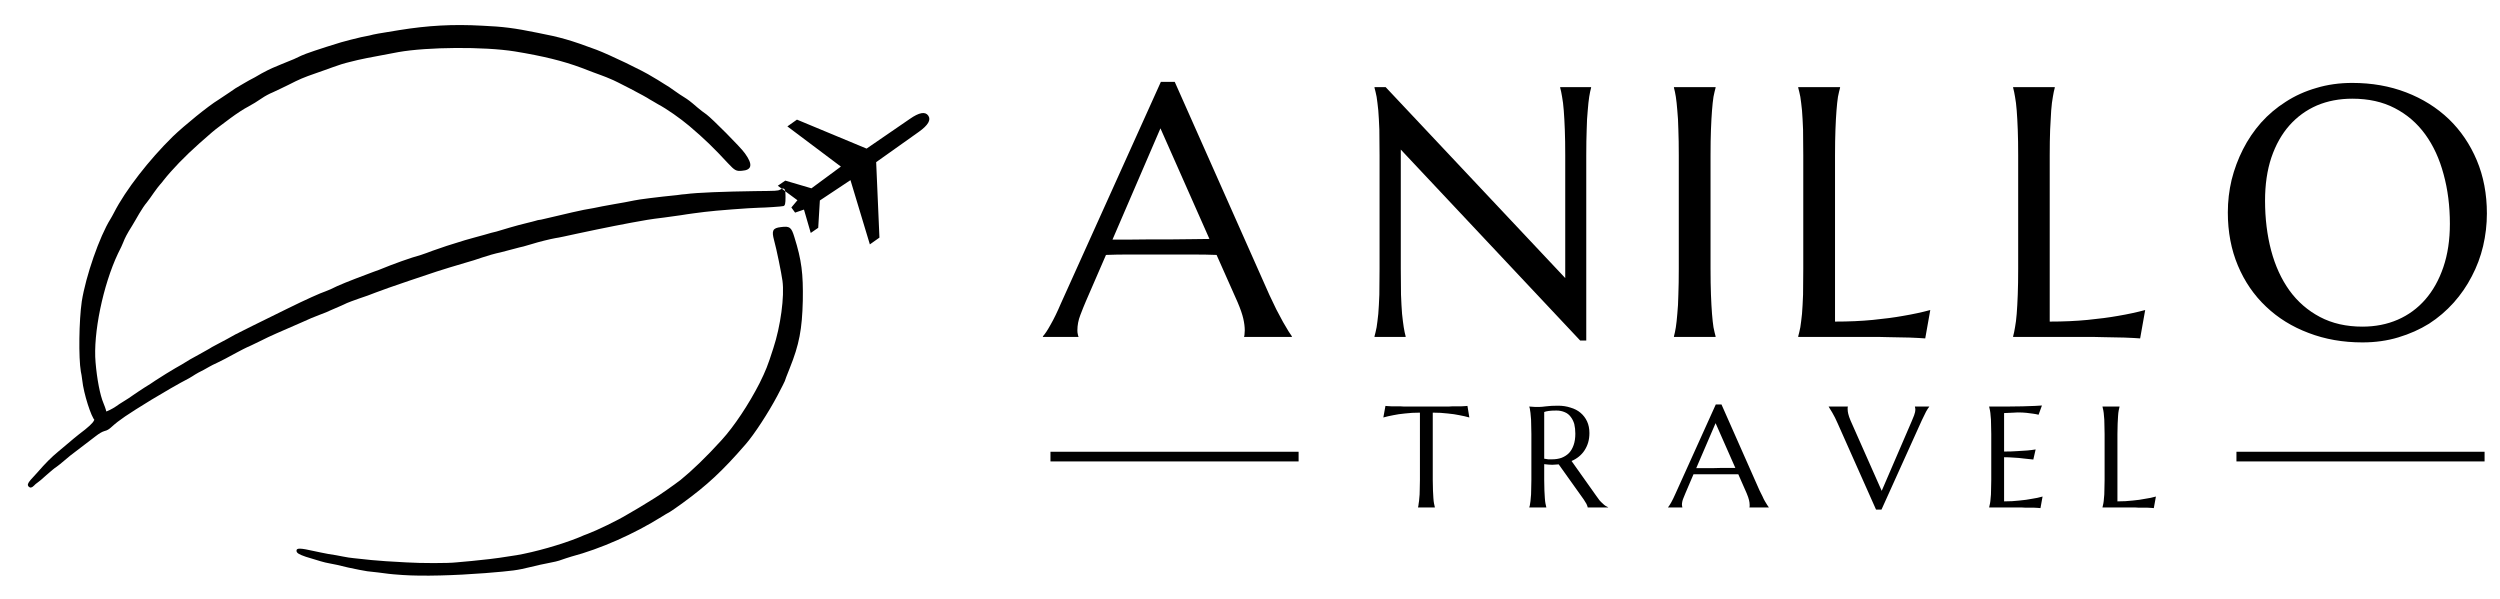
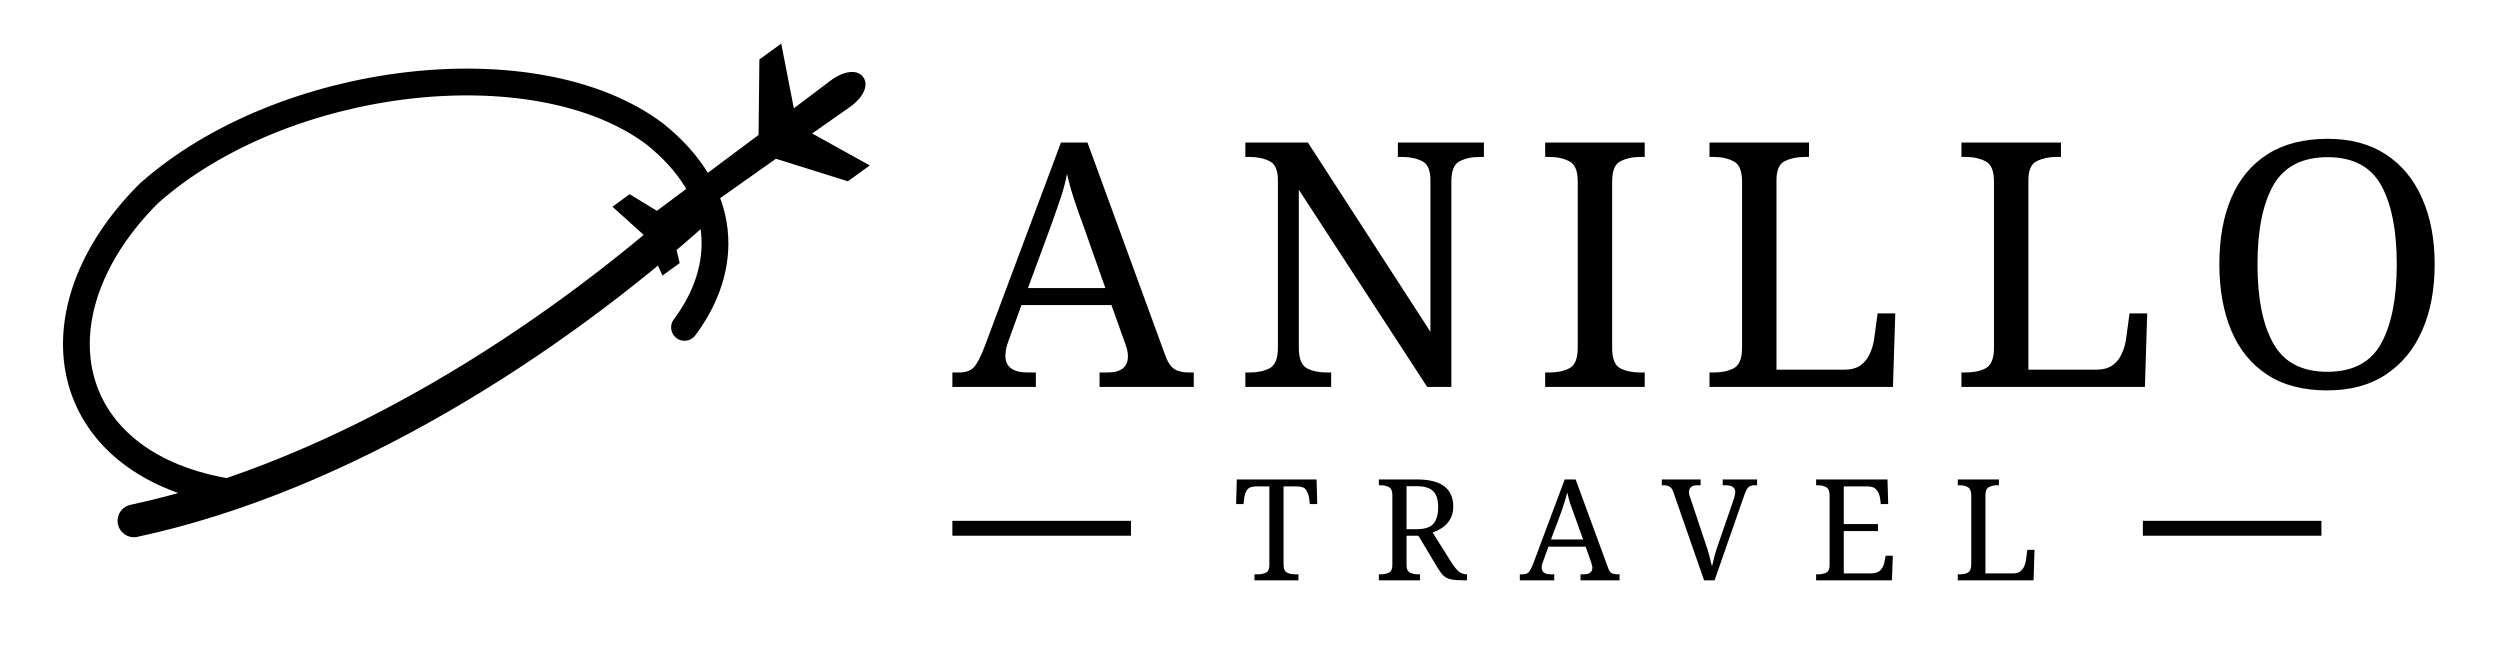
- <svg xmlns="http://www.w3.org/2000/svg" viewBox="-6 -10 1070 256" fill="currentColor" role="img" aria-label="Anillo Travel">
-   <g transform="translate(-301.6 -37.8)">
-     <path d="M467.9 273.9C465.1 273.7 462.5 273.5 462 273.4C459.9 273.1 454.9 272.5 452.8 272.3C451.4 272.1 447.8 271.4 444.6 270.7C441.5 269.9 437.8 269.1 436.5 268.9C434.2 268.5 432.4 267.9 426.5 266.1C423.6 265.1 422.5 264.5 422.5 263.5C422.5 262.3 424 262.3 430.2 263.7C431.4 264 434.1 264.5 436.1 264.9C438.2 265.2 441 265.7 442.4 266C443.8 266.3 445.8 266.6 447 266.7C451.9 267.3 457.6 267.8 460.8 268C462.6 268.1 466.5 268.3 469.4 268.5C475.8 268.9 487.5 268.9 490.9 268.5C492.2 268.4 495.2 268.1 497.5 267.9C499.7 267.7 503.1 267.3 505 267.1C508.3 266.7 509.2 266.6 516.8 265.4C524.4 264.1 535.8 260.9 543.4 257.8C544.8 257.2 546.4 256.5 547.1 256.3C550.9 254.9 560.2 250.4 564.1 248C568.1 245.7 570.1 244.5 572.5 243C573.7 242.3 575.2 241.3 575.9 240.9C577.6 239.9 584.2 235.3 586.9 233.2C591.5 229.5 598 223.3 604.5 216.1C609.8 210.3 616.1 200.8 620.7 191.8C623.4 186.3 624.1 184.6 626.6 176.8C629.7 167.4 631.4 154.6 630.5 148C630 144.4 628 134.6 626.9 130.6C625.8 126.5 626.3 125.4 629.8 125C633.6 124.5 634.3 125 635.6 129.3C638.7 139.2 639.4 144.9 639.2 156.5C638.9 168.7 637.7 175.2 633.6 185.4C632.4 188.3 631.5 190.8 631.5 190.9C631.5 191 630.1 193.8 628.3 197.2C624.6 204.2 618.4 213.8 614.6 218.1C604.8 229.4 598.2 235.5 587.9 243C585.6 244.7 583.1 246.4 582.3 246.9C581.5 247.3 580 248.2 578.9 248.9C566.9 256.4 552.6 262.7 540.2 266C538.7 266.5 536.9 267 536.2 267.3C534.7 267.9 532.5 268.4 529.8 268.9C528.6 269.1 525.4 269.8 522.6 270.5C516.8 271.9 515.5 272.1 503.2 273.1C490.3 274.1 476.5 274.5 467.9 273.9ZM336.2 207.7C334.7 206.5 331.4 196.3 330.8 190.5C330.6 189.1 330.4 187.4 330.2 186.8C329.2 181 329.4 165 330.6 156.8C332.3 146 338.2 129 342.9 121.5C343.2 121 343.9 119.8 344.4 118.8C349.3 109.2 359.4 96.2 369.6 86.2C374.5 81.5 384.8 73.1 389.1 70.5C390.2 69.8 392.4 68.3 393.9 67.3C395.4 66.2 397.4 64.9 398.4 64.4C399.3 63.8 401.1 62.9 402.2 62.2C403.4 61.6 405.8 60.3 407.6 59.2C409.4 58.2 411.5 57.2 412.2 56.9C413.6 56.3 417.9 54.5 421.4 53.1C422.3 52.7 423.8 52 424.6 51.6C426 50.9 432.7 48.6 441.6 45.9C443.7 45.3 447.6 44.3 450.2 43.7C452.9 43.2 455.2 42.7 455.3 42.6C455.4 42.5 457.3 42.2 466.4 40.7C478.8 38.7 489.4 38.1 502 38.8C510.9 39.2 515.7 39.8 525.5 41.8C535.4 43.7 539.9 45 550.9 49.1C556.4 51.2 570.7 58 574.9 60.7C576 61.3 578.1 62.6 579.5 63.5C580.9 64.3 583.2 65.8 584.5 66.8C585.8 67.7 587.5 68.9 588.4 69.4C590 70.4 591 71.1 594.1 73.8C595.2 74.7 596.9 76.1 598 76.8C600.3 78.5 612.6 90.8 614.4 93.4C617.9 98.2 617.5 100.6 613.1 100.9C610.7 101.1 610.1 100.8 607.2 97.7C601.1 91.1 597.2 87.3 590.6 81.7C586.8 78.5 581 74.4 577.2 72.4C575.8 71.6 574.2 70.6 573.6 70.3C572.3 69.3 558.9 62.3 556.9 61.6C556.1 61.2 554.2 60.5 552.9 60C551.5 59.5 547.7 58.1 544.4 56.8C536.6 53.9 528.1 51.8 515.9 49.8C502.7 47.7 478.5 47.9 466.1 50.1C453.2 52.5 450 53.1 445.4 54.3C443.2 54.8 440 55.8 438.2 56.5C436.4 57.2 433.1 58.3 430.9 59.1C425.4 61 423.8 61.7 419.1 64.1C416.9 65.2 413.9 66.6 412.4 67.3C410.9 67.9 408.9 69 407.9 69.7C405.6 71.3 403.7 72.4 401.9 73.4C400.1 74.3 396.9 76.4 394.2 78.4C393.1 79.2 391.2 80.7 389.8 81.7C387.2 83.6 386 84.7 381 89.1C374.7 94.7 369.2 100.4 365.5 105.1C365.2 105.5 364.6 106.3 364.1 106.8C363.7 107.2 362.5 108.8 361.5 110.2C360.5 111.7 359.1 113.6 358.4 114.5C357.6 115.4 356.2 117.5 355.2 119.2C354.2 121 352.8 123.3 352.1 124.5C350 127.8 349 129.8 348.4 131.4C348.1 132.2 347.1 134.4 346.1 136.3C339.7 149.8 335.4 170.6 336.5 182.9C337.1 190 338.4 196.9 339.9 200.4C341.7 204.9 341.6 205.4 339.3 207.1C337.9 208 336.9 208.2 336.2 207.7ZM307.9 236.1C307.2 235.4 307.5 234.6 308.7 233.2C309 232.9 310.4 231.3 311.8 229.8C314.9 226.2 317.7 223.4 320.5 221.1C321.6 220.2 323.6 218.5 324.9 217.4C326.2 216.3 328.2 214.6 329.5 213.6C333.4 210.7 335.4 208.8 335.8 207.8C336.4 206.4 339.4 204 340.6 204C341.3 204 343.7 202.8 345.3 201.7C345.9 201.2 347.4 200.3 348.5 199.6C349.7 198.9 351.5 197.7 352.6 196.9C353.7 196.1 355.9 194.7 357.4 193.7C358.9 192.8 361.1 191.4 362.2 190.6C364.7 189 368.8 186.4 370.6 185.4C371.3 185 372.6 184.3 373.4 183.8C376.1 182.1 377.8 181.1 381 179.4C382.7 178.4 384.6 177.4 385.1 177.1C385.6 176.7 387 176 388.1 175.4C389.2 174.8 391.3 173.7 392.8 172.9C394.2 172.1 395.8 171.2 396.4 170.9C396.9 170.7 397.7 170.3 398 170.1C398.6 169.8 405.9 166.1 418.4 160C426.7 155.9 432.8 153.2 434.9 152.5C435.4 152.3 436.4 151.9 437.1 151.6C440.4 149.9 445.2 148 453.2 145C454.3 144.6 456.3 143.8 457.8 143.3C464.1 140.7 471.4 138.1 475.8 136.9C477 136.5 479.3 135.7 480.8 135.1C484.4 133.8 488.6 132.4 494.6 130.6C497.2 129.9 500.9 128.8 502.9 128.3C504.8 127.7 507.2 127.1 508.1 126.9C509.1 126.6 511.6 125.9 513.8 125.2C515.9 124.6 519.1 123.7 520.9 123.3C522.7 122.9 524.4 122.4 524.8 122.3C525.2 122.1 526.3 121.9 527.2 121.8C528.1 121.6 531.6 120.8 534.9 120C538.2 119.2 543 118.1 545.5 117.6C548 117.2 551.6 116.5 553.4 116.1C555.2 115.8 557.7 115.3 558.9 115.1C561.4 114.7 564.6 114.1 567 113.6C568.6 113.2 577.3 112.1 585.4 111.3C586.8 111.1 588.3 110.9 588.9 110.9C594.1 110.2 605.6 109.8 618.7 109.6C627.9 109.5 628.5 109.5 629.4 109C631.4 107.9 631.8 108.4 631.8 112.2C631.8 115 631.6 115.8 630.9 116C630.4 116.2 622.6 116.7 620.6 116.7C616.4 116.8 601.8 117.9 597.2 118.5C596.4 118.6 594.2 118.9 592.5 119.1C590.8 119.3 588.4 119.7 587.1 119.9C585.9 120.1 582.6 120.5 579.9 120.9C577.1 121.2 573.9 121.7 572.6 121.9C563.8 123.4 554.3 125.3 542.6 127.8C538.5 128.7 534.4 129.6 533.4 129.7C531.1 130.1 525.9 131.4 523.4 132.2C522.3 132.5 520.6 133 519.6 133.3C518.7 133.5 517 133.9 516 134.2C515 134.5 512.2 135.2 509.9 135.8C507.5 136.3 504 137.3 502 138C500 138.7 496.9 139.7 495 140.2C484.1 143.4 480.6 144.6 470.6 148C464.6 150 458.2 152.3 456.4 153C454.7 153.7 451.4 154.9 449.2 155.6C447 156.4 444.7 157.2 444.1 157.5C443.6 157.8 442.1 158.4 440.8 159C439.4 159.6 437.8 160.3 437.1 160.6C436.4 161 434.4 161.8 432.5 162.5C430.6 163.2 427.2 164.6 424.9 165.7C419.6 168 417.6 168.9 413.9 170.5C412.2 171.2 408.9 172.8 406.5 174C404.1 175.2 401.7 176.3 401.2 176.5C400.8 176.7 398.9 177.6 397.1 178.6C392.9 180.9 390.4 182.2 388.9 182.9C388.2 183.2 387.2 183.7 386.6 184C386.1 184.3 384.3 185.2 382.8 186.1C381.2 186.9 379.5 187.8 379.1 188.1C378.7 188.4 377.5 189.1 376.5 189.7C372.2 191.9 365.2 196 360.4 198.9C349.8 205.4 346.6 207.6 343.5 210.4C342.2 211.6 341.5 212 340.3 212.3C339.3 212.6 338.2 213.2 336.4 214.6C333.6 216.7 330.1 219.4 327.5 221.4C326.6 222 324.8 223.5 323.4 224.7C322 225.9 320.4 227.2 319.8 227.6C319.1 228 317.2 229.6 315.5 231.1C313.9 232.6 312.1 234.1 311.6 234.4C311.2 234.7 310.5 235.2 310.1 235.7C309.2 236.6 308.5 236.7 307.9 236.1ZM692.9 77.3Q691.0 74.5 685.0 78.7L666.5 91.4L636.7 79.0L632.6 81.9L655.5 99.1L642.9 108.4L631.7 105.1L628.5 107.3L636.9 113.5L634.3 116.6L635.9 118.8L639.7 117.5L642.6 127.5L645.8 125.3L646.5 113.6L659.6 104.9L667.9 132.4L672.0 129.5L670.6 97.2L688.9 84.2Q694.8 80.0 692.9 77.3Z" />
+ <svg xmlns="http://www.w3.org/2000/svg" viewBox="0 0 168 44" fill="none" stroke="currentColor" role="img" aria-label="Anillo Travel">
+   <path d="M15 33C4 31 2 21 10 13 19 5 36 3 44 9c5 4 5 9 2 13" stroke-width="1.8" stroke-linecap="round" />
+   <path d="M9 35c14-3 28-12 38-21" stroke-width="2.2" stroke-linecap="round" />
+   <g transform="translate(50 11) rotate(-36) scale(.55)" fill="currentColor" stroke="none">
+     <path d="M-12-1.6 3.5-1.8 9-9.2h3.3L8.9-1.9 14.6-2c2 0 3.4.8 3.4 2s-1.4 2-3.4 2L8.9 1.9l3.4 7.3H9L3.5 1.8-12 1.6l-1.5 3.6h-2.6L-15 0l-1.1-5.2h2.6Z" />
  </g>
-   <g transform="translate(440 27.2) scale(0.9) translate(-148 -300.5)">
-     <path d="M244.1 419.4V419.1Q244.3 418.7 244.3 417.8Q244.4 417 244.4 416.3Q244.4 413.8 243.7 410.7Q243 407.6 241 402.9L231 380.4Q226.4 380.2 218.7 380.2Q210.9 380.2 202 380.2Q195.5 380.2 189.4 380.2Q183.3 380.2 178.4 380.4L168.9 402.3Q167.6 405.3 166.2 409Q164.8 412.6 164.8 416.3Q164.8 417.4 165 418.1Q165.1 418.8 165.3 419.1V419.4H148.4V419.1Q149.9 417.5 152.1 413.5Q154.4 409.5 157 403.4L204.5 298.1H211.1L256.1 399.4Q257.7 402.9 259.4 406.3Q261.1 409.6 262.6 412.3Q264.1 414.9 265.2 416.7Q266.4 418.6 266.8 419.1V419.4ZM190.4 373.1Q195.2 373.1 200.3 373Q205.3 373 210.2 373Q215 372.9 219.5 372.9Q224 372.8 227.6 372.8L204.3 320.2L181.5 373.1ZM311.4 300.6 396.8 391.4V333.1Q396.8 326 396.6 320.8Q396.4 315.5 396.1 311.7Q395.8 307.8 395.3 305.2Q394.9 302.7 394.4 300.9V300.6H409.1V300.9Q408.6 302.7 408.2 305.2Q407.8 307.8 407.5 311.7Q407.1 315.5 407 320.8Q406.8 326 406.8 333.1V421.1H403.9L318.6 330.3V387Q318.6 394 318.7 399.3Q318.9 404.6 319.2 408.4Q319.6 412.2 320 414.8Q320.4 417.3 320.9 419.1V419.4H306.1V419.1Q306.6 417.3 307.1 414.8Q307.5 412.2 307.9 408.4Q308.2 404.6 308.4 399.3Q308.5 394 308.5 387V333.1Q308.5 326 308.4 320.8Q308.2 315.5 307.9 311.7Q307.5 307.8 307.1 305.2Q306.6 302.7 306.1 300.9V300.6ZM448.5 419.1Q449 417.3 449.4 414.8Q449.8 412.2 450.1 408.4Q450.5 404.6 450.6 399.3Q450.8 394 450.8 387V333.1Q450.8 326 450.6 320.8Q450.5 315.5 450.1 311.7Q449.8 307.8 449.4 305.2Q449 302.7 448.5 300.9V300.6H468.3V300.9Q467.8 302.7 467.3 305.2Q466.9 307.8 466.6 311.7Q466.3 315.5 466.1 320.8Q465.9 326 465.9 333.1V387Q465.9 394 466.1 399.3Q466.3 404.6 466.6 408.4Q466.9 412.2 467.3 414.8Q467.8 417.3 468.3 419.1V419.4H448.5ZM525.1 412.1Q534.9 412.1 543.1 411.3Q551.3 410.5 557.4 409.4Q564.5 408.2 570.4 406.6L568 420.1Q567 420 565 419.9Q563 419.8 560.6 419.7Q558.2 419.6 555.5 419.6Q552.8 419.6 550.4 419.5Q548 419.5 546.1 419.4Q544.2 419.4 543.4 419.4H507.6V419.1Q508.1 417.3 508.6 414.8Q509 412.2 509.4 408.4Q509.7 404.6 509.9 399.3Q510 394 510 387V333.1Q510 326 509.9 320.8Q509.7 315.5 509.4 311.7Q509 307.8 508.6 305.2Q508.1 302.7 507.6 300.9V300.6H527.5V300.9Q527 302.7 526.5 305.2Q526.1 307.8 525.8 311.7Q525.5 315.5 525.3 320.8Q525.1 326 525.1 333.1ZM627.2 412.1Q637 412.1 645.2 411.3Q653.4 410.5 659.6 409.4Q666.7 408.2 672.6 406.6L670.2 420.1Q669.2 420 667.2 419.9Q665.2 419.8 662.7 419.7Q660.3 419.6 657.6 419.6Q654.9 419.6 652.5 419.5Q650.1 419.5 648.2 419.4Q646.4 419.4 645.6 419.4H609.8V419.1Q610.3 417.3 610.7 414.8Q611.2 412.2 611.5 408.4Q611.8 404.6 612 399.3Q612.2 394 612.2 387V333.1Q612.2 326 612 320.8Q611.8 315.5 611.5 311.7Q611.2 307.8 610.7 305.2Q610.3 302.7 609.8 300.9V300.6H629.6V300.9Q629.1 302.7 628.7 305.2Q628.2 307.8 627.9 311.7Q627.7 315.5 627.4 320.8Q627.2 326 627.2 333.1ZM771.1 298.6Q785 298.6 796.7 303.1Q808.4 307.6 817 315.8Q825.5 324 830.3 335.4Q835.1 346.8 835.1 360.7Q835.1 368.5 833.3 376.2Q831.5 383.8 827.9 390.6Q824.4 397.4 819.3 403.1Q814.1 408.9 807.6 413.1Q801 417.2 793 419.6Q785.1 422 775.9 422Q762 422 750.3 417.5Q738.6 413.1 730.1 405Q721.5 396.9 716.7 385.5Q711.9 374.1 711.9 360.2Q711.9 352.3 713.7 344.7Q715.6 337.1 719.1 330.2Q722.6 323.3 727.7 317.5Q732.8 311.8 739.4 307.6Q746 303.3 754 301Q761.9 298.6 771.1 298.6ZM775.9 414.5Q785.1 414.5 792.7 411.2Q800.3 407.9 805.8 401.6Q811.3 395.3 814.4 386.2Q817.5 377.1 817.5 365.6Q817.5 352.9 814.5 342Q811.6 331.1 805.8 323.1Q800 315.1 791.3 310.6Q782.7 306.1 771.1 306.1Q761.9 306.1 754.3 309.3Q746.7 312.6 741.2 318.8Q735.7 325 732.6 334.1Q729.6 343.1 729.6 354.6Q729.6 367.3 732.5 378.3Q735.4 389.2 741.2 397.3Q747 405.3 755.7 409.9Q764.4 414.5 775.9 414.5ZM327.7 455.4Q323.8 455.4 320.6 455.8Q317.4 456.1 315.1 456.6Q312.4 457.1 310.3 457.7L311.3 452.2Q311.7 452.3 312.5 452.3Q313.3 452.3 314.3 452.4Q315.3 452.4 316.3 452.4Q317.4 452.4 318.4 452.4Q319.4 452.5 320.1 452.5Q320.9 452.5 321.2 452.5H340.3Q340.7 452.5 341.4 452.5Q342.2 452.5 343.1 452.4Q344.1 452.4 345.2 452.4Q346.3 452.4 347.3 452.4Q348.3 452.3 349.1 452.3Q349.9 452.3 350.3 452.2L351.2 457.7Q349.1 457.1 346.4 456.6Q344.1 456.1 340.9 455.8Q337.7 455.4 333.8 455.4V487.4Q333.8 490.3 333.9 492.4Q334 494.5 334.1 496Q334.2 497.6 334.4 498.6Q334.6 499.7 334.8 500.4V500.5H326.8V500.4Q327 499.7 327.1 498.6Q327.3 497.6 327.4 496Q327.6 494.5 327.6 492.4Q327.7 490.3 327.7 487.4ZM386.8 487.4Q386.8 490.3 386.9 492.4Q387 494.5 387.1 496Q387.2 497.6 387.4 498.6Q387.6 499.7 387.8 500.4V500.5H379.7V500.4Q380 499.7 380.1 498.6Q380.3 497.6 380.4 496Q380.6 494.5 380.6 492.4Q380.7 490.3 380.7 487.4V465.6Q380.7 462.8 380.6 460.7Q380.6 458.5 380.4 457Q380.3 455.4 380.1 454.4Q380 453.3 379.7 452.6V452.5L381.2 452.6Q381.8 452.7 382.6 452.7Q383.4 452.7 384.2 452.7Q385.5 452.7 387.7 452.4Q390 452.1 393.4 452.1Q396.6 452.1 399.3 453Q402.1 453.8 404.1 455.5Q406.1 457.2 407.2 459.6Q408.3 462 408.3 465.1Q408.3 467.5 407.7 469.6Q407.1 471.6 406 473.3Q404.9 475 403.3 476.3Q401.7 477.6 399.8 478.4L411.5 494.9Q412.4 496.2 413.1 497.1Q413.9 498 414.6 498.6Q415.3 499.3 415.9 499.7Q416.5 500.1 417.2 500.4V500.5H407.5Q407.4 499.9 406.9 498.8Q406.3 497.8 405.6 496.7L393.7 480Q393 480.1 392.2 480.1Q391.4 480.2 390.6 480.2Q389.7 480.2 388.7 480.1Q387.8 480 386.8 479.9ZM386.8 477.3Q387.7 477.5 388.7 477.6Q389.6 477.6 390.5 477.6Q393 477.6 395 476.9Q397.1 476.1 398.6 474.6Q400 473.1 400.8 470.8Q401.6 468.5 401.6 465.4Q401.6 462.9 401.1 460.8Q400.5 458.8 399.4 457.4Q398.3 455.9 396.6 455.2Q394.8 454.4 392.6 454.4Q390.3 454.4 388.9 454.6Q387.5 454.8 386.8 455.1ZM484.4 500.5V500.4Q484.4 500.2 484.5 499.9Q484.5 499.5 484.5 499.3Q484.5 498.2 484.2 497Q483.9 495.7 483.1 493.8L479.1 484.7Q477.2 484.7 474.1 484.7Q471 484.7 467.4 484.7Q464.7 484.7 462.3 484.7Q459.8 484.7 457.8 484.7L454 493.6Q453.5 494.8 452.9 496.3Q452.3 497.8 452.3 499.3Q452.3 499.7 452.4 500Q452.5 500.3 452.5 500.4V500.5H445.7V500.4Q446.3 499.7 447.2 498.1Q448.1 496.5 449.2 494L468.4 451.5H471.1L489.2 492.4Q489.9 493.8 490.6 495.2Q491.2 496.6 491.8 497.6Q492.4 498.7 492.9 499.4Q493.4 500.2 493.6 500.4V500.5ZM462.7 481.8Q464.6 481.8 466.7 481.8Q468.7 481.8 470.7 481.7Q472.6 481.7 474.4 481.7Q476.2 481.7 477.7 481.7L468.3 460.4L459.1 481.8ZM531.2 452.5V452.6Q531.2 452.8 531.1 453.1Q531.1 453.5 531.1 453.7Q531.1 454.8 531.4 456Q531.7 457.3 532.5 459.2L547.3 492.6L561.6 459.4Q562.1 458.2 562.7 456.7Q563.3 455.2 563.3 453.7Q563.3 453.3 563.2 453.1Q563.1 452.8 563.1 452.6V452.5H569.9V452.6Q569.3 453.3 568.4 454.9Q567.5 456.6 566.4 459L547.2 501.5H544.6L526.4 460.6Q525.7 459.2 525.1 457.8Q524.4 456.5 523.8 455.4Q523.2 454.3 522.7 453.6Q522.2 452.8 522.1 452.6V452.5ZM598.4 452.5Q602.6 452.5 606.8 452.5Q610.9 452.4 614.3 452.4Q617.8 452.3 620.2 452.2Q622.7 452.1 623.5 452L621.9 456.4Q620.8 456.1 619.3 455.9Q618.1 455.7 616.2 455.5Q614.4 455.3 612 455.3Q611.2 455.3 610.1 455.4Q609 455.4 607.9 455.5Q606.7 455.5 605.5 455.6V473.9Q609 473.9 611.7 473.7Q614.5 473.5 616.5 473.4Q618.7 473.2 620.5 472.9L619.4 477.7Q617.1 477.4 614.7 477.2Q612.6 476.9 610.2 476.8Q607.7 476.6 605.5 476.6V497.6Q609.5 497.6 612.8 497.2Q616.1 496.9 618.6 496.4Q621.4 496 623.8 495.3L622.8 500.8Q622.4 500.7 621.6 500.7Q620.8 500.7 619.8 500.6Q618.9 500.6 617.8 500.6Q616.7 500.6 615.7 500.6Q614.7 500.5 614 500.5Q613.2 500.5 612.9 500.5H598.4V500.4Q598.6 499.7 598.8 498.6Q599 497.6 599.1 496Q599.3 494.5 599.3 492.4Q599.4 490.3 599.4 487.4V465.6Q599.4 462.8 599.3 460.7Q599.3 458.5 599.1 457Q599 455.4 598.8 454.4Q598.6 453.3 598.4 452.6V452.5ZM659.4 497.6Q663.3 497.6 666.7 497.2Q670 496.9 672.4 496.4Q675.3 496 677.7 495.3L676.7 500.8Q676.3 500.7 675.5 500.7Q674.7 500.7 673.7 500.6Q672.7 500.6 671.7 500.6Q670.6 500.6 669.6 500.6Q668.6 500.5 667.9 500.5Q667.1 500.5 666.8 500.5H652.3V500.4Q652.5 499.7 652.7 498.6Q652.9 497.6 653 496Q653.2 494.5 653.2 492.4Q653.3 490.3 653.3 487.4V465.6Q653.3 462.8 653.2 460.7Q653.2 458.5 653 457Q652.9 455.4 652.7 454.4Q652.5 453.3 652.3 452.6V452.5H660.4V452.6Q660.2 453.3 660 454.4Q659.8 455.4 659.7 457Q659.6 458.5 659.5 460.7Q659.4 462.8 659.4 465.6Z" />
-     <path d="M152 474h118v4.6H152zM716 474h118v4.6H716z" />
-   </g>
+   <text x="64" y="26" fill="currentColor" stroke="none" font-family="Marcellus, 'Cormorant Garamond', Georgia, serif" font-size="23" letter-spacing="2.6">ANILLO</text>
+   <path d="M64 35.5h12M144 35.5h12" stroke-width="1" />
+   <text x="110" y="39" text-anchor="middle" fill="currentColor" stroke="none" font-family="Marcellus, Georgia, serif" font-size="9.5" letter-spacing="3.6">TRAVEL</text>
</svg>
